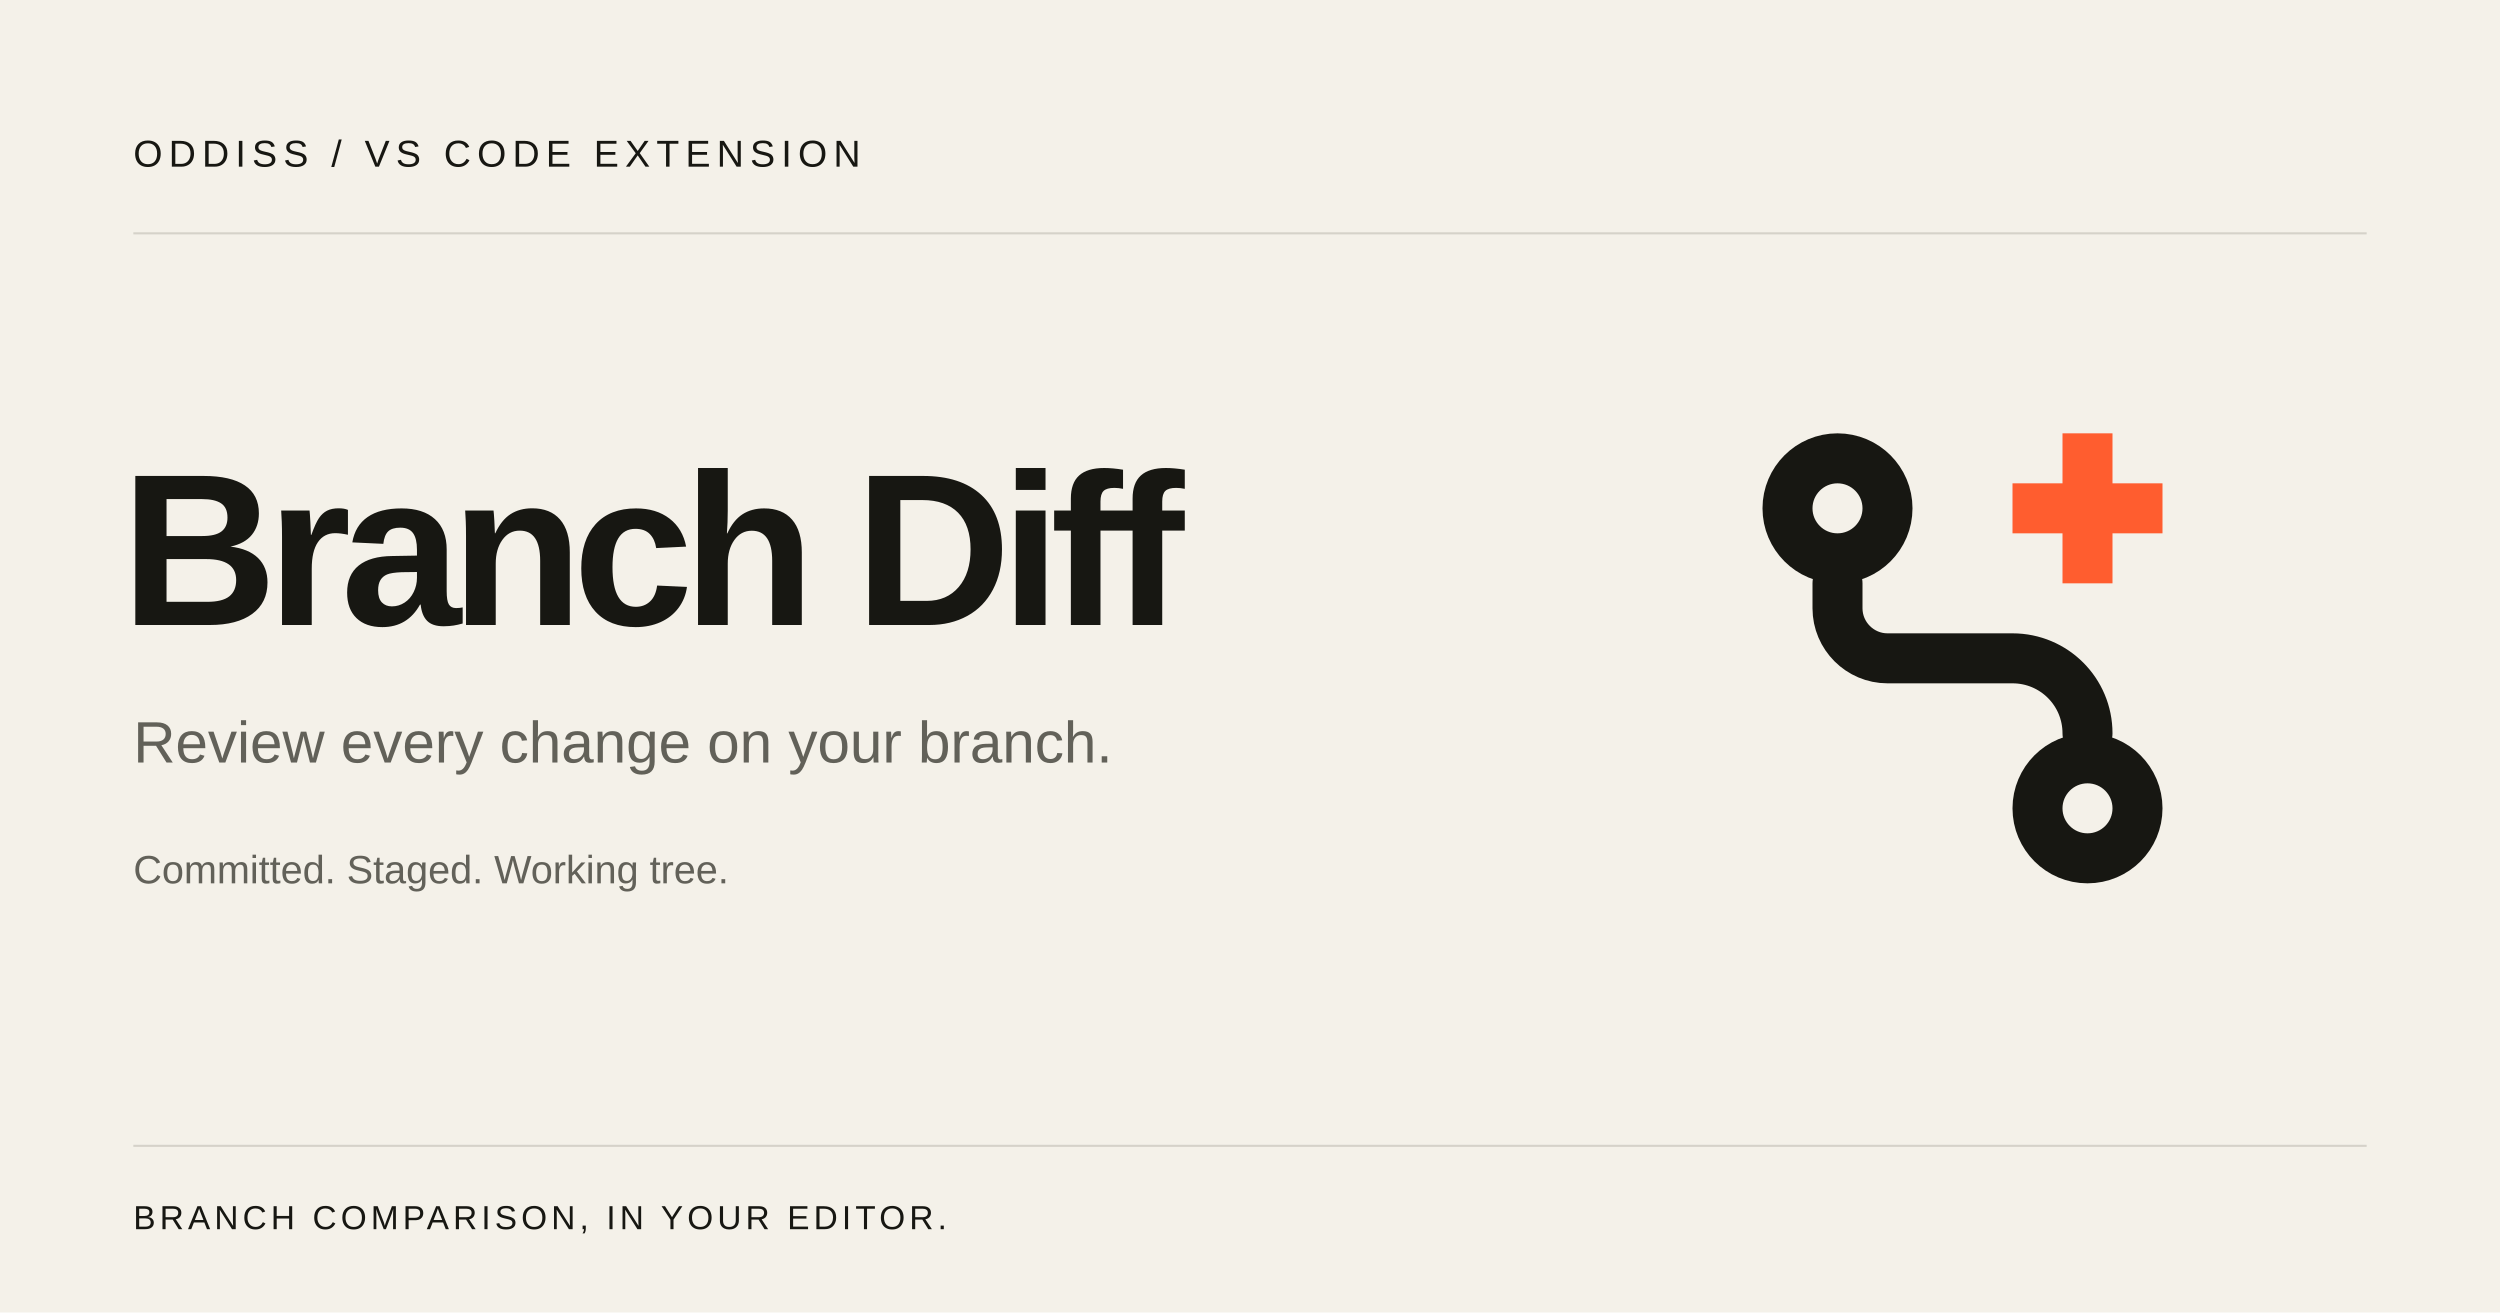
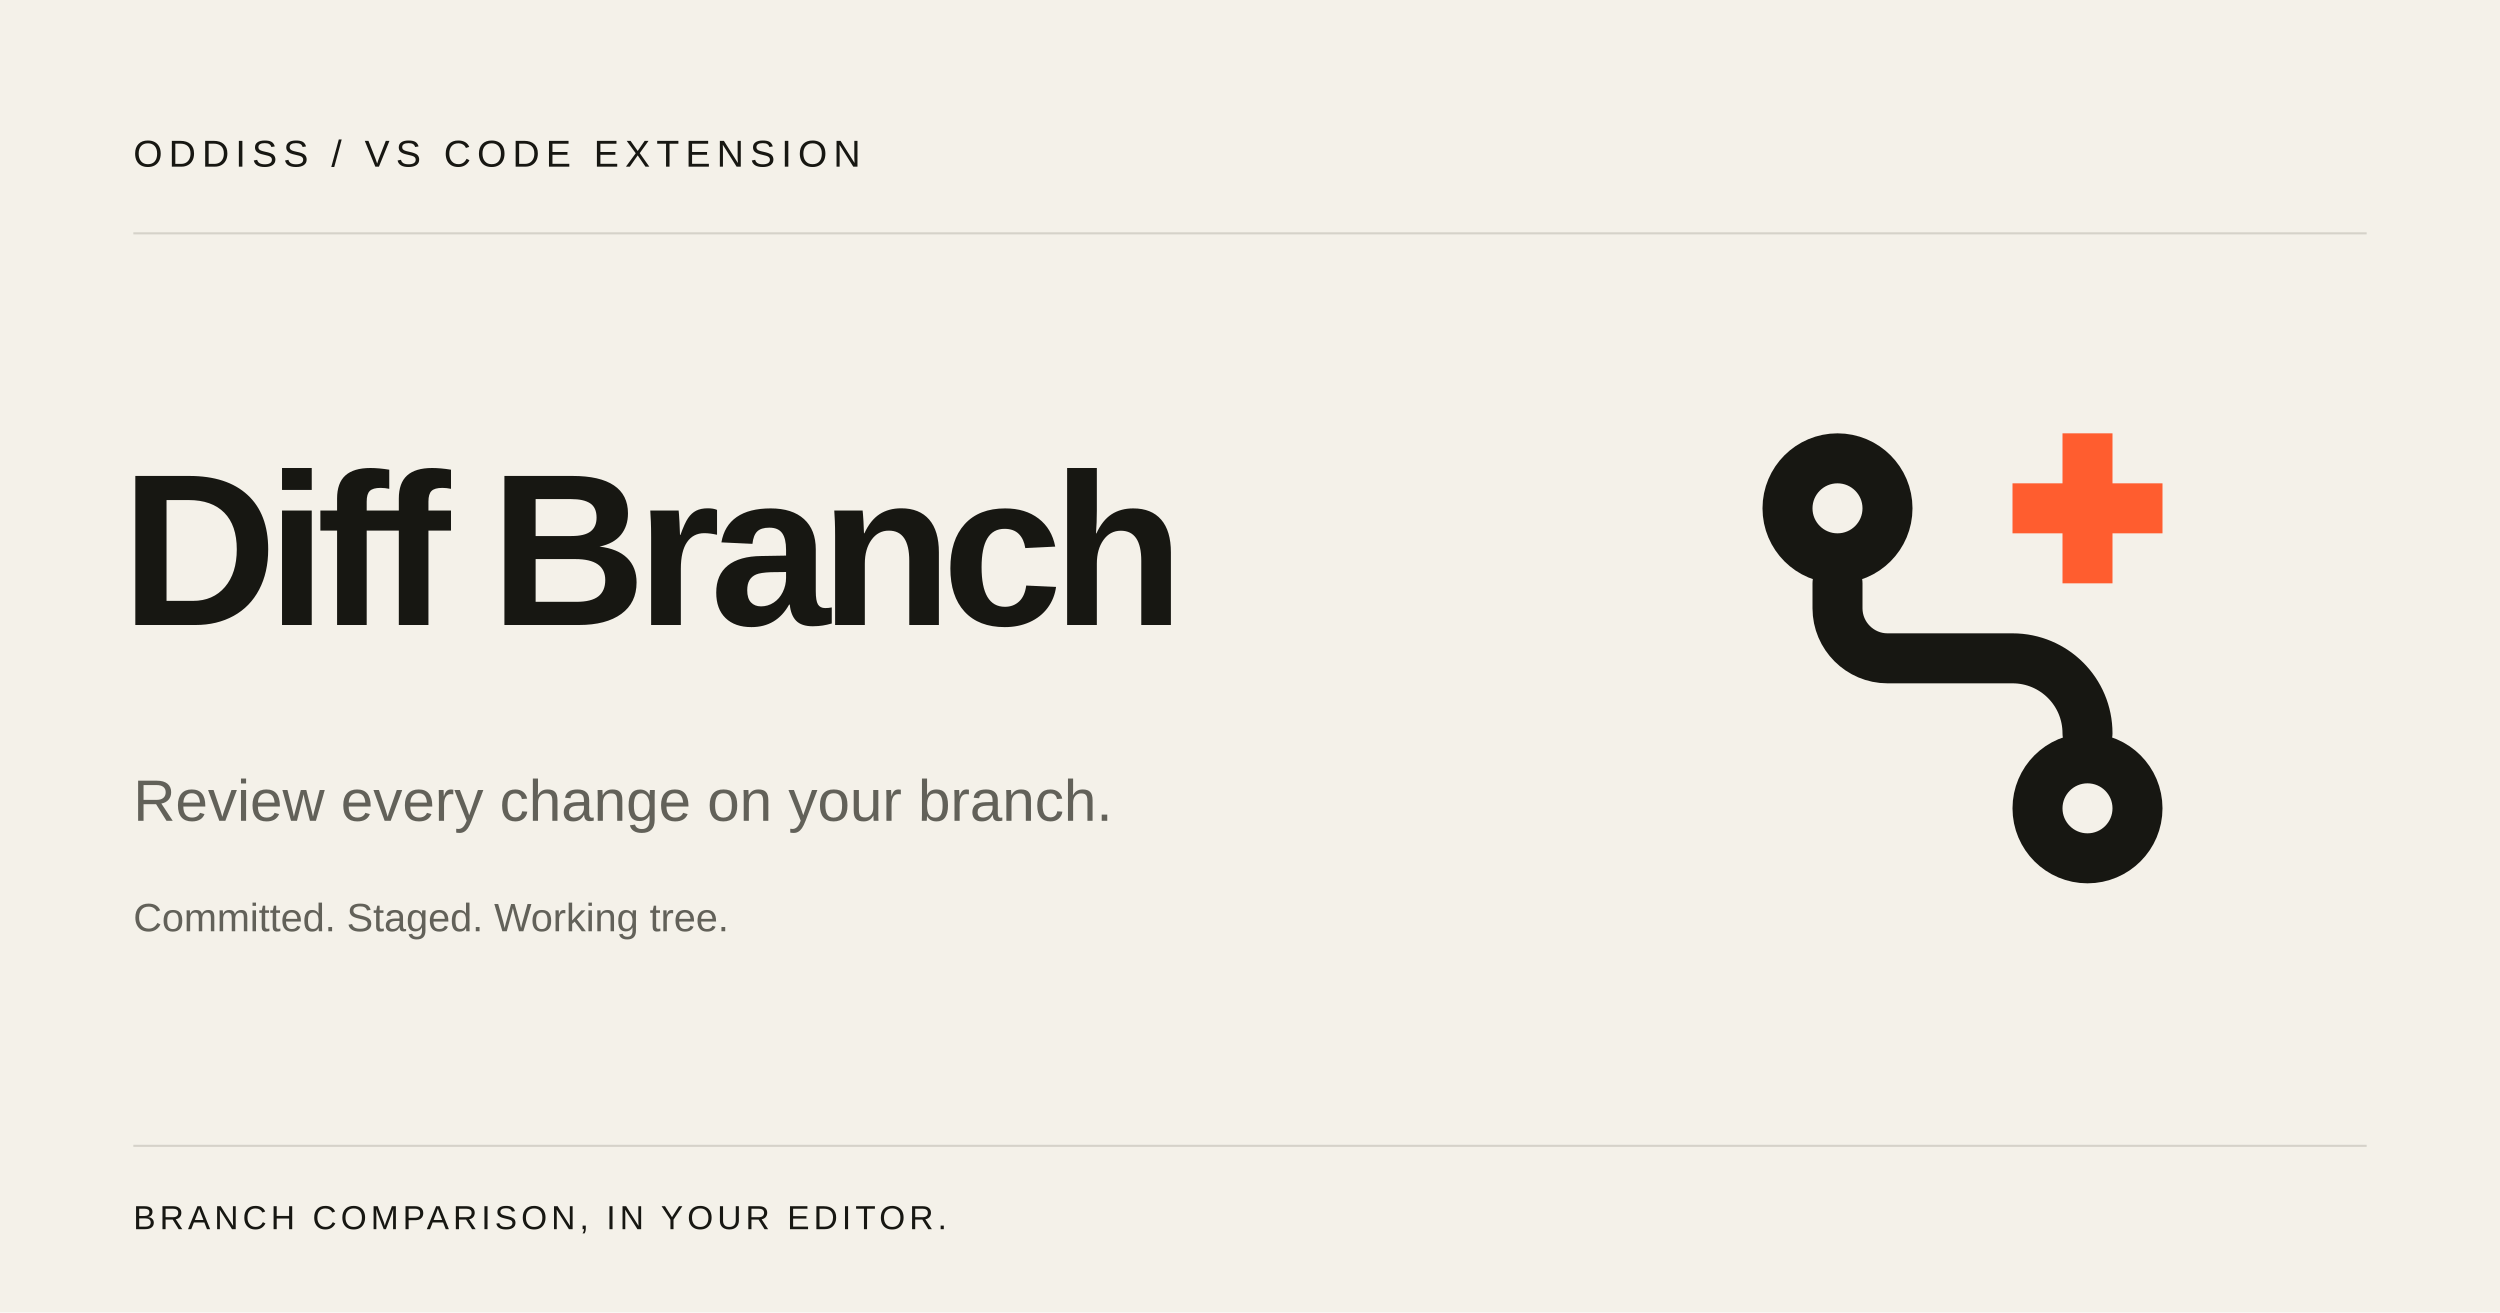
- <svg xmlns="http://www.w3.org/2000/svg" width="1200" height="630" viewBox="0 0 1200 630" role="img" aria-label="Branch Diff — review branch changes in VS Code">
+ <svg xmlns="http://www.w3.org/2000/svg" width="1200" height="630" viewBox="0 0 1200 630" role="img" aria-label="Diff Branch — review branch changes in VS Code">
  <rect width="1200" height="630" fill="#f4f1e9" />
  <path d="M64 112h1072M64 550h1072" stroke="#d5d2c9" />
  <g font-family="Arial, Helvetica, sans-serif" fill="#171712">
    <text x="64" y="80" font-size="18" letter-spacing="3">ODDISS / VS CODE EXTENSION</text>
-     <text x="58" y="300" font-size="104" font-weight="700" letter-spacing="-5">Branch Diff</text>
-     <text x="64" y="366" font-size="28" fill="#626159">Review every change on your branch.</text>
-     <text x="64" y="424" font-size="19" fill="#626159">Committed. Staged. Working tree.</text>
+     <text x="58" y="300" font-size="104" font-weight="700" letter-spacing="-5">Diff Branch</text>
+     <text x="64" y="394" font-size="28" fill="#626159">Review every change on your branch.</text>
+     <text x="64" y="447" font-size="19" fill="#626159">Committed. Staged. Working tree.</text>
    <text x="64" y="590" font-size="16" letter-spacing="2">BRANCH COMPARISON, IN YOUR EDITOR.</text>
  </g>
  <g transform="translate(798 172) scale(12)" fill="none" stroke="#171712" stroke-width="2">
    <circle cx="7" cy="6" r="2" />
    <path d="M7 9v1c0 1.1.9 2 2 2h5c1.66 0 3 1.34 3 3" stroke-linecap="round" />
    <circle cx="17" cy="18" r="2" />
    <path fill="#ff5d2f" stroke="none" d="M16 3h2v6h-2zM14 5h6v2h-6z" />
  </g>
</svg>
